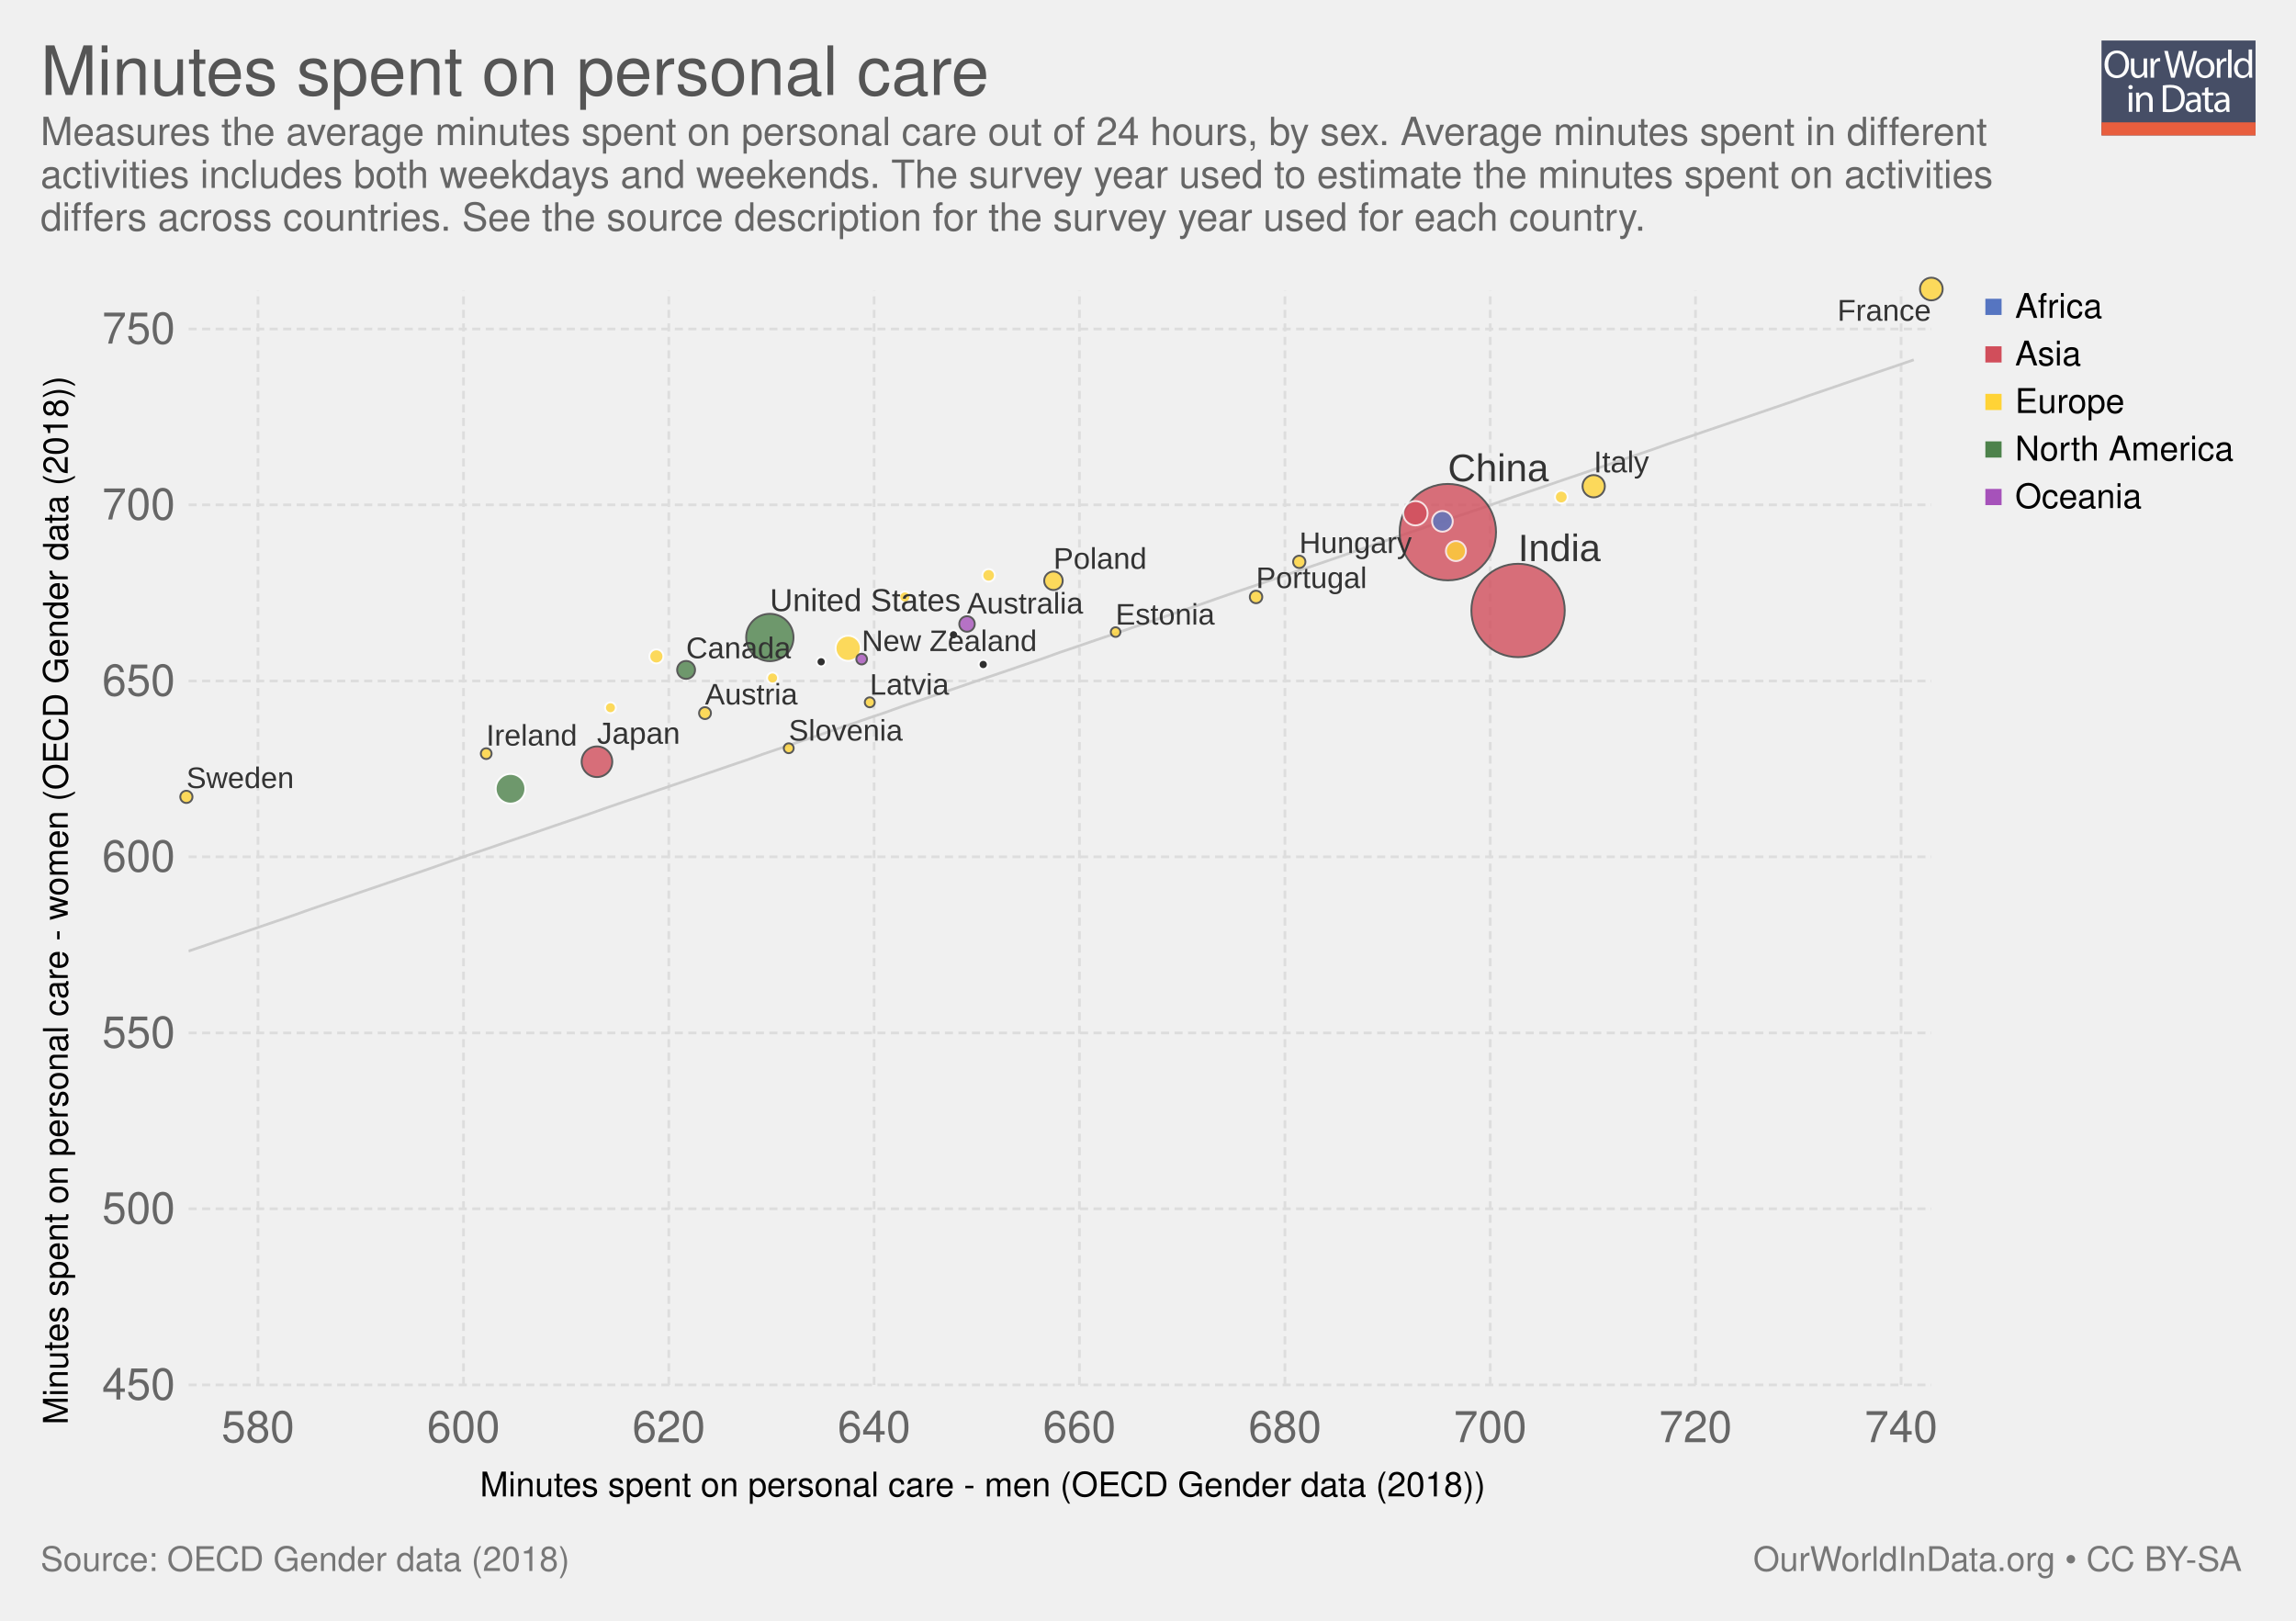
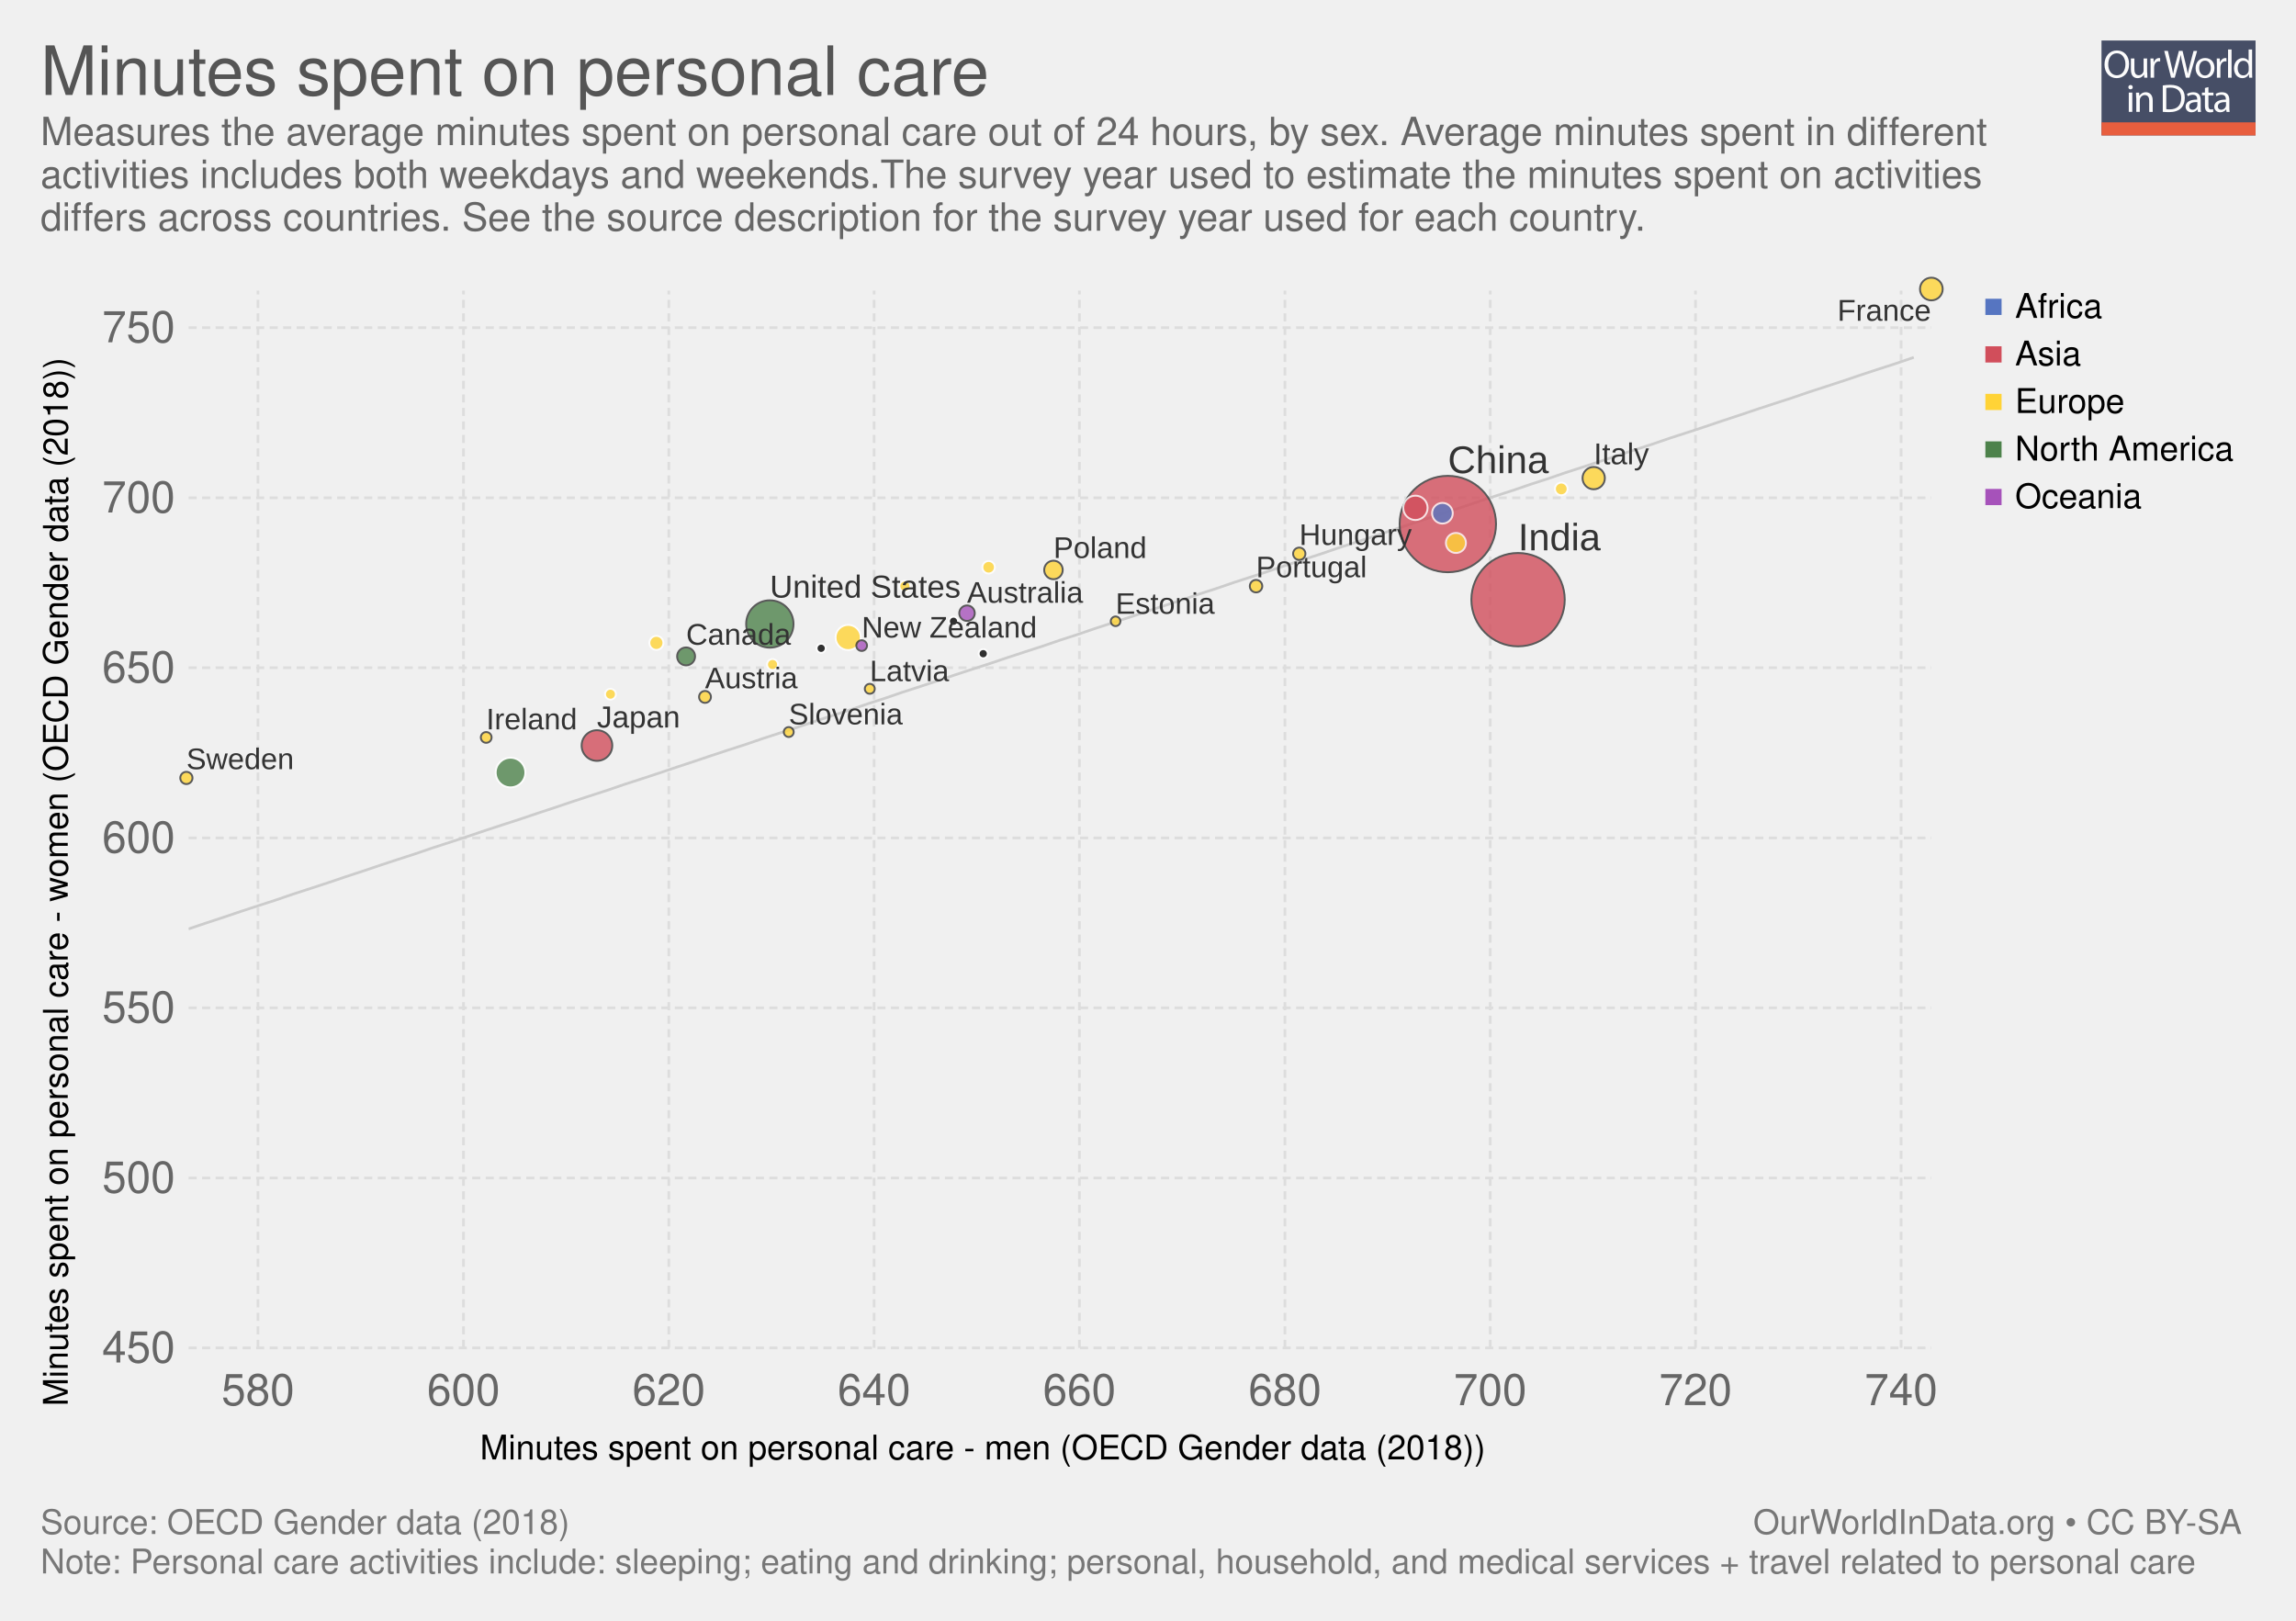
<svg xmlns="http://www.w3.org/2000/svg" xmlns:xlink="http://www.w3.org/1999/xlink" version="1.1" style="font-family: 'Helvetica Neue', Helvetica, Arial, sans-serif; font-size: 18px; background-color: white; text-rendering: optimizeLegibility; -webkit-font-smoothing: antialiased;" width="850" height="600">
  <g class="ChartTab">
    <g class="HeaderView">
      <g opacity="0.8" transform="translate(778, 15) scale(0.27)">
        <a xlink:href="https://ourworldindata.org" target="_blank">
          <g>
            <rect x="0" y="0" fill="#1B2543" width="211.2" height="130.1" />
            <rect x="0" y="112.2" fill="#E63912" width="211.2" height="17.9" />
            <g>
              <rect x="1.2" y="12.3" fill="none" width="210.2" height="99.2" />
              <path fill="#FFFFFF" d="M37.8,32.2c0,12.7-7.7,19.4-17.1,19.4c-9.7,0-16.6-7.5-16.6-18.7c0-11.7,7.3-19.3,17.1-19.3 C31.3,13.7,37.8,21.3,37.8,32.2z M9.2,32.8c0,7.9,4.3,14.9,11.8,14.9c7.5,0,11.8-6.9,11.8-15.3c0-7.3-3.8-14.9-11.8-14.9 C13.1,17.5,9.2,24.8,9.2,32.8z" />
              <path fill="#FFFFFF" d="M62.7,43.8c0,2.7,0.1,5.1,0.2,7.2h-4.3l-0.3-4.3h-0.1c-1.3,2.1-4,4.9-8.8,4.9c-4.2,0-9.1-2.3-9.1-11.6 V24.6h4.8v14.6c0,5,1.5,8.4,5.9,8.4c3.2,0,5.5-2.2,6.3-4.4c0.3-0.7,0.4-1.6,0.4-2.5V24.6h4.8V43.8z" />
              <path fill="#FFFFFF" d="M67.3,32.8c0-3.1-0.1-5.8-0.2-8.2h4.2l0.2,5.2h0.2c1.2-3.5,4.1-5.8,7.3-5.8c0.5,0,0.9,0.1,1.4,0.2v4.5 c-0.5-0.1-1-0.2-1.6-0.2c-3.4,0-5.8,2.6-6.5,6.2c-0.1,0.7-0.2,1.4-0.2,2.2V51h-4.8V32.8z" />
              <path fill="#FFFFFF" d="M95.4,51l-9.4-36.8h5l4.4,18.6c1.1,4.6,2.1,9.2,2.7,12.7h0.1c0.6-3.7,1.8-8,3-12.8l4.9-18.5h5l4.5,18.7 c1,4.4,2,8.7,2.6,12.6h0.1c0.8-4,1.8-8.1,3-12.7l4.9-18.5h4.9L120.6,51h-5L111,31.9c-1.1-4.7-1.9-8.3-2.4-12h-0.1 c-0.7,3.7-1.5,7.3-2.8,12L100.4,51H95.4z" />
              <path fill="#FFFFFF" d="M154.9,37.6c0,9.8-6.8,14-13.2,14c-7.2,0-12.7-5.2-12.7-13.6c0-8.8,5.8-14,13.1-14 C149.8,24,154.9,29.5,154.9,37.6z M133.9,37.9c0,5.8,3.3,10.1,8,10.1c4.6,0,8-4.3,8-10.3c0-4.5-2.2-10.1-7.9-10.1 C136.3,27.6,133.9,32.8,133.9,37.9z" />
              <path fill="#FFFFFF" d="M158.2,32.8c0-3.1-0.1-5.8-0.2-8.2h4.2l0.2,5.2h0.2c1.2-3.5,4.1-5.8,7.3-5.8c0.5,0,0.9,0.1,1.4,0.2v4.5 c-0.5-0.1-1-0.2-1.6-0.2c-3.4,0-5.8,2.6-6.5,6.2c-0.1,0.7-0.2,1.4-0.2,2.2V51h-4.8V32.8z" />
              <path fill="#FFFFFF" d="M173.5,12.3h4.8V51h-4.8V12.3z" />
              <path fill="#FFFFFF" d="M206.5,12.3v31.9c0,2.3,0.1,5,0.2,6.8h-4.3l-0.2-4.6H202c-1.5,2.9-4.7,5.2-9,5.2 c-6.4,0-11.3-5.4-11.3-13.4c-0.1-8.8,5.4-14.2,11.9-14.2c4,0,6.8,1.9,8,4h0.1V12.3H206.5z M201.7,35.4c0-0.6-0.1-1.4-0.2-2 c-0.7-3.1-3.3-5.6-6.9-5.6c-5,0-7.9,4.4-7.9,10.2c0,5.3,2.6,9.8,7.8,9.8c3.2,0,6.2-2.1,7.1-5.7c0.2-0.7,0.2-1.3,0.2-2.1V35.4z" />
              <path fill="#FFFFFF" d="M42.8,64c0.1,1.6-1.1,2.9-3.1,2.9c-1.7,0-2.9-1.3-2.9-2.9c0-1.7,1.3-3,3-3C41.7,61,42.8,62.3,42.8,64z M37.4,97.8V71.4h4.8v26.4H37.4z" />
              <path fill="#FFFFFF" d="M47.5,78.6c0-2.7-0.1-5-0.2-7.1h4.3l0.3,4.4h0.1c1.3-2.5,4.4-5,8.8-5c3.7,0,9.4,2.2,9.4,11.2v15.8h-4.8 V82.6c0-4.3-1.6-7.8-6.1-7.8c-3.2,0-5.6,2.2-6.5,4.9c-0.2,0.6-0.3,1.4-0.3,2.2v15.9h-4.8V78.6z" />
              <path fill="#FFFFFF" d="M84,61.6c2.9-0.4,6.3-0.8,10.1-0.8c6.8,0,11.7,1.6,14.9,4.6c3.3,3,5.2,7.3,5.2,13.2c0,6-1.9,10.9-5.3,14.3 c-3.4,3.4-9.1,5.3-16.3,5.3c-3.4,0-6.2-0.2-8.6-0.4V61.6z M88.8,94.1c1.2,0.2,3,0.3,4.8,0.3c10.2,0,15.7-5.7,15.7-15.6 c0.1-8.7-4.9-14.2-14.9-14.2c-2.5,0-4.3,0.2-5.6,0.5V94.1z" />
              <path fill="#FFFFFF" d="M132.1,97.8l-0.4-3.3h-0.2c-1.5,2.1-4.3,3.9-8.1,3.9c-5.4,0-8.1-3.8-8.1-7.6c0-6.4,5.7-9.9,15.9-9.8v-0.5 c0-2.2-0.6-6.1-6-6.1c-2.5,0-5,0.8-6.9,2l-1.1-3.2c2.2-1.4,5.4-2.3,8.7-2.3c8.1,0,10.1,5.5,10.1,10.8v9.9c0,2.3,0.1,4.5,0.4,6.3 H132.1z M131.4,84.4c-5.3-0.1-11.2,0.8-11.2,5.9c0,3.1,2.1,4.6,4.5,4.6c3.4,0,5.6-2.2,6.4-4.4c0.2-0.5,0.3-1,0.3-1.5V84.4z" />
              <path fill="#FFFFFF" d="M146.6,63.9v7.6h6.9v3.7h-6.9v14.2c0,3.3,0.9,5.1,3.6,5.1c1.3,0,2.2-0.2,2.8-0.3l0.2,3.6 c-0.9,0.4-2.4,0.7-4.3,0.7c-2.2,0-4-0.7-5.2-2c-1.4-1.4-1.9-3.8-1.9-6.9V75.1h-4.1v-3.7h4.1v-6.3L146.6,63.9z" />
              <path fill="#FFFFFF" d="M171.4,97.8l-0.4-3.3h-0.2c-1.5,2.1-4.3,3.9-8.1,3.9c-5.4,0-8.1-3.8-8.1-7.6c0-6.4,5.7-9.9,15.9-9.8v-0.5 c0-2.2-0.6-6.1-6-6.1c-2.5,0-5,0.8-6.9,2l-1.1-3.2c2.2-1.4,5.4-2.3,8.7-2.3c8.1,0,10.1,5.5,10.1,10.8v9.9c0,2.3,0.1,4.5,0.4,6.3 H171.4z M170.7,84.4c-5.3-0.1-11.2,0.8-11.2,5.9c0,3.1,2.1,4.6,4.5,4.6c3.4,0,5.6-2.2,6.4-4.4c0.2-0.5,0.3-1,0.3-1.5V84.4z" />
            </g>
          </g>
        </a>
      </g>
      <a href="https://ourworldindata.org/grapher/minutes-spent-on-personal-care" target="_blank">
        <text font-size="25.20" x="15.0" y="35.2" fill="#555">
          <tspan x="15" y="35.16">Minutes spent on personal care</tspan>
        </text>
      </a>
      <text font-size="14.40" x="15.0" y="53.7" fill="#666">
        <tspan x="15" y="53.72">Measures the average minutes spent on personal care out of 24 hours, by sex. Average minutes spent in different</tspan>
-         <tspan x="15" y="69.56">activities includes both weekdays and weekends. The survey year used to estimate the minutes spent on activities</tspan>
+         <tspan x="15" y="69.56">activities includes both weekdays and weekends.The survey year used to estimate the minutes spent on activities</tspan>
        <tspan x="15" y="85.4">differs across countries. See the source description for the survey year used for each country.</tspan>
      </text>
    </g>
    <g>
      <g class="AxisBoxView">
        <g class="HorizontalAxis">
-           <text font-size="12.60" x="177.7" y="554.0">
-             <tspan x="177.701" y="553.98">Minutes spent on personal care - men (OECD Gender data (2018))</tspan>
-           </text>
-           <text x="95.5" y="533.9" fill="#666" text-anchor="middle" font-size="16.2">580</text>
-           <text x="171.6" y="533.9" fill="#666" text-anchor="middle" font-size="16.2">600</text>
-           <text x="247.6" y="533.9" fill="#666" text-anchor="middle" font-size="16.2">620</text>
-           <text x="323.6" y="533.9" fill="#666" text-anchor="middle" font-size="16.2">640</text>
-           <text x="399.6" y="533.9" fill="#666" text-anchor="middle" font-size="16.2">660</text>
-           <text x="475.7" y="533.9" fill="#666" text-anchor="middle" font-size="16.2">680</text>
-           <text x="551.7" y="533.9" fill="#666" text-anchor="middle" font-size="16.2">700</text>
-           <text x="627.7" y="533.9" fill="#666" text-anchor="middle" font-size="16.2">720</text>
-           <text x="703.8" y="533.9" fill="#666" text-anchor="middle" font-size="16.2">740</text>
+           <text font-size="12.60" x="177.7" y="540.3">
+             <tspan x="177.701" y="540.28">Minutes spent on personal care - men (OECD Gender data (2018))</tspan>
+           </text>
+           <text x="95.5" y="520.2" fill="#666" text-anchor="middle" font-size="16.2">580</text>
+           <text x="171.6" y="520.2" fill="#666" text-anchor="middle" font-size="16.2">600</text>
+           <text x="247.6" y="520.2" fill="#666" text-anchor="middle" font-size="16.2">620</text>
+           <text x="323.6" y="520.2" fill="#666" text-anchor="middle" font-size="16.2">640</text>
+           <text x="399.6" y="520.2" fill="#666" text-anchor="middle" font-size="16.2">660</text>
+           <text x="475.7" y="520.2" fill="#666" text-anchor="middle" font-size="16.2">680</text>
+           <text x="551.7" y="520.2" fill="#666" text-anchor="middle" font-size="16.2">700</text>
+           <text x="627.7" y="520.2" fill="#666" text-anchor="middle" font-size="16.2">720</text>
+           <text x="703.8" y="520.2" fill="#666" text-anchor="middle" font-size="16.2">740</text>
        </g>
        <g class="VerticalAxis">
-           <text font-size="12.60" x="-527.4" y="25.1" transform="rotate(-90)">
-             <tspan x="-527.413" y="25.08">Minutes spent on personal care - women (OECD Gender data (2018))</tspan>
-           </text>
-           <text x="64.82" y="512.7" fill="#666" dominant-baseline="middle" text-anchor="end" font-size="16.2">450</text>
-           <text x="64.82" y="447.5" fill="#666" dominant-baseline="middle" text-anchor="end" font-size="16.2">500</text>
-           <text x="64.82" y="382.4" fill="#666" dominant-baseline="middle" text-anchor="end" font-size="16.2">550</text>
-           <text x="64.82" y="317.2" fill="#666" dominant-baseline="middle" text-anchor="end" font-size="16.2">600</text>
-           <text x="64.82" y="252.1" fill="#666" dominant-baseline="middle" text-anchor="end" font-size="16.2">650</text>
-           <text x="64.82" y="186.9" fill="#666" dominant-baseline="middle" text-anchor="end" font-size="16.2">700</text>
-           <text x="64.82" y="121.8" fill="#666" dominant-baseline="middle" text-anchor="end" font-size="16.2">750</text>
+           <text font-size="12.60" x="-520.6" y="25.1" transform="rotate(-90)">
+             <tspan x="-520.563" y="25.08">Minutes spent on personal care - women (OECD Gender data (2018))</tspan>
+           </text>
+           <text x="64.82" y="499" fill="#666" dominant-baseline="middle" text-anchor="end" font-size="16.2">450</text>
+           <text x="64.82" y="436.1" fill="#666" dominant-baseline="middle" text-anchor="end" font-size="16.2">500</text>
+           <text x="64.82" y="373.1" fill="#666" dominant-baseline="middle" text-anchor="end" font-size="16.2">550</text>
+           <text x="64.82" y="310.2" fill="#666" dominant-baseline="middle" text-anchor="end" font-size="16.2">600</text>
+           <text x="64.82" y="247.2" fill="#666" dominant-baseline="middle" text-anchor="end" font-size="16.2">650</text>
+           <text x="64.82" y="184.3" fill="#666" dominant-baseline="middle" text-anchor="end" font-size="16.2">700</text>
+           <text x="64.82" y="121.3" fill="#666" dominant-baseline="middle" text-anchor="end" font-size="16.2">750</text>
        </g>
        <g class="AxisGridLines">
-           <line x1="69.82" y1="512.7" x2="715.00" y2="512.7" stroke="#ddd" stroke-dasharray="3,2" />
-           <line x1="69.82" y1="447.5" x2="715.00" y2="447.5" stroke="#ddd" stroke-dasharray="3,2" />
-           <line x1="69.82" y1="382.4" x2="715.00" y2="382.4" stroke="#ddd" stroke-dasharray="3,2" />
-           <line x1="69.82" y1="317.2" x2="715.00" y2="317.2" stroke="#ddd" stroke-dasharray="3,2" />
-           <line x1="69.82" y1="252.1" x2="715.00" y2="252.1" stroke="#ddd" stroke-dasharray="3,2" />
-           <line x1="69.82" y1="186.9" x2="715.00" y2="186.9" stroke="#ddd" stroke-dasharray="3,2" />
-           <line x1="69.82" y1="121.8" x2="715.00" y2="121.8" stroke="#ddd" stroke-dasharray="3,2" />
+           <line x1="69.82" y1="499" x2="715.00" y2="499" stroke="#ddd" stroke-dasharray="3,2" />
+           <line x1="69.82" y1="436.1" x2="715.00" y2="436.1" stroke="#ddd" stroke-dasharray="3,2" />
+           <line x1="69.82" y1="373.1" x2="715.00" y2="373.1" stroke="#ddd" stroke-dasharray="3,2" />
+           <line x1="69.82" y1="310.2" x2="715.00" y2="310.2" stroke="#ddd" stroke-dasharray="3,2" />
+           <line x1="69.82" y1="247.2" x2="715.00" y2="247.2" stroke="#ddd" stroke-dasharray="3,2" />
+           <line x1="69.82" y1="184.3" x2="715.00" y2="184.3" stroke="#ddd" stroke-dasharray="3,2" />
+           <line x1="69.82" y1="121.3" x2="715.00" y2="121.3" stroke="#ddd" stroke-dasharray="3,2" />
        </g>
        <g class="AxisGridLines">
-           <line x1="95.5" y1="512.70" x2="95.5" y2="107.60" stroke="#ddd" stroke-dasharray="3,2" />
-           <line x1="171.6" y1="512.70" x2="171.6" y2="107.60" stroke="#ddd" stroke-dasharray="3,2" />
-           <line x1="247.6" y1="512.70" x2="247.6" y2="107.60" stroke="#ddd" stroke-dasharray="3,2" />
-           <line x1="323.6" y1="512.70" x2="323.6" y2="107.60" stroke="#ddd" stroke-dasharray="3,2" />
-           <line x1="399.6" y1="512.70" x2="399.6" y2="107.60" stroke="#ddd" stroke-dasharray="3,2" />
-           <line x1="475.7" y1="512.70" x2="475.7" y2="107.60" stroke="#ddd" stroke-dasharray="3,2" />
-           <line x1="551.7" y1="512.70" x2="551.7" y2="107.60" stroke="#ddd" stroke-dasharray="3,2" />
-           <line x1="627.7" y1="512.70" x2="627.7" y2="107.60" stroke="#ddd" stroke-dasharray="3,2" />
-           <line x1="703.8" y1="512.70" x2="703.8" y2="107.60" stroke="#ddd" stroke-dasharray="3,2" />
+           <line x1="95.5" y1="499.00" x2="95.5" y2="107.60" stroke="#ddd" stroke-dasharray="3,2" />
+           <line x1="171.6" y1="499.00" x2="171.6" y2="107.60" stroke="#ddd" stroke-dasharray="3,2" />
+           <line x1="247.6" y1="499.00" x2="247.6" y2="107.60" stroke="#ddd" stroke-dasharray="3,2" />
+           <line x1="323.6" y1="499.00" x2="323.6" y2="107.60" stroke="#ddd" stroke-dasharray="3,2" />
+           <line x1="399.6" y1="499.00" x2="399.6" y2="107.60" stroke="#ddd" stroke-dasharray="3,2" />
+           <line x1="475.7" y1="499.00" x2="475.7" y2="107.60" stroke="#ddd" stroke-dasharray="3,2" />
+           <line x1="551.7" y1="499.00" x2="551.7" y2="107.60" stroke="#ddd" stroke-dasharray="3,2" />
+           <line x1="627.7" y1="499.00" x2="627.7" y2="107.60" stroke="#ddd" stroke-dasharray="3,2" />
+           <line x1="703.8" y1="499.00" x2="703.8" y2="107.60" stroke="#ddd" stroke-dasharray="3,2" />
        </g>
      </g>
      <g class="ComparisonLine">
        <defs>
          <clipPath id="axisBounds-1">
-             <rect x="69.816" y="107.6" width="645.184" height="405.1" />
+             <rect x="69.816" y="107.6" width="645.184" height="391.4" />
          </clipPath>
        </defs>
-         <path d="M69.8,352.1L76.3,349.9L82.7,347.7L89.2,345.5L95.6,343.3L102.1,341.1L108.5,338.9L115,336.6L121.4,334.4L127.9,332.2L134.3,330L140.8,327.8L147.2,325.6L153.7,323.4L160.1,321.2L166.6,318.9L173,316.7L179.5,314.5L185.9,312.3L192.4,310.1L198.9,307.9L205.3,305.7L211.8,303.5L218.2,301.3L224.7,299L231.1,296.8L237.6,294.6L244,292.4L250.5,290.2L256.9,288L263.4,285.8L269.8,283.6L276.3,281.4L282.7,279.1L289.2,276.9L295.6,274.7L302.1,272.5L308.5,270.3L315,268.1L321.4,265.9L327.9,263.7L334.3,261.4L340.8,259.2L347.2,257L353.7,254.8L360.1,252.6L366.6,250.4L373.1,248.2L379.5,246L386,243.8L392.4,241.5L398.9,239.3L405.3,237.1L411.8,234.9L418.2,232.7L424.7,230.5L431.1,228.3L437.6,226.1L444,223.9L450.5,221.6L456.9,219.4L463.4,217.2L469.8,215L476.3,212.8L482.7,210.6L489.2,208.4L495.6,206.2L502.1,203.9L508.5,201.7L515,199.5L521.4,197.3L527.9,195.1L534.3,192.9L540.8,190.7L547.3,188.5L553.7,186.3L560.2,184L566.6,181.8L573.1,179.6L579.5,177.4L586,175.2L592.4,173L598.9,170.8L605.3,168.6L611.8,166.4L618.2,164.1L624.7,161.9L631.1,159.7L637.6,157.5L644,155.3L650.5,153.1L656.9,150.9L663.4,148.7L669.8,146.4L676.3,144.2L682.7,142L689.2,139.8L695.6,137.6L702.1,135.4L708.5,133.2" clip-path="url(#axisBounds-1)" fill="none" stroke="#ccc" />
+         <path d="M69.8,343.9L76.3,341.7L82.7,339.6L89.2,337.4L95.6,335.3L102.1,333.2L108.5,331L115,328.9L121.4,326.8L127.9,324.6L134.3,322.5L140.8,320.3L147.2,318.2L153.7,316.1L160.1,313.9L166.6,311.8L173,309.7L179.5,307.5L185.9,305.4L192.4,303.3L198.9,301.1L205.3,299L211.8,296.8L218.2,294.7L224.7,292.6L231.1,290.4L237.6,288.3L244,286.2L250.5,284L256.9,281.9L263.4,279.7L269.8,277.6L276.3,275.5L282.7,273.3L289.2,271.2L295.6,269.1L302.1,266.9L308.5,264.8L315,262.7L321.4,260.5L327.9,258.4L334.3,256.2L340.8,254.1L347.2,252L353.7,249.8L360.1,247.7L366.6,245.6L373.1,243.4L379.5,241.3L386,239.2L392.4,237L398.9,234.9L405.3,232.7L411.8,230.6L418.2,228.5L424.7,226.3L431.1,224.2L437.6,222.1L444,219.9L450.5,217.8L456.9,215.6L463.4,213.5L469.8,211.4L476.3,209.2L482.7,207.1L489.2,205L495.6,202.8L502.1,200.7L508.5,198.6L515,196.4L521.4,194.3L527.9,192.1L534.3,190L540.8,187.9L547.3,185.7L553.7,183.6L560.2,181.5L566.6,179.3L573.1,177.2L579.5,175L586,172.9L592.4,170.8L598.9,168.6L605.3,166.5L611.8,164.4L618.2,162.2L624.7,160.1L631.1,158L637.6,155.8L644,153.7L650.5,151.5L656.9,149.4L663.4,147.3L669.8,145.1L676.3,143L682.7,140.9L689.2,138.7L695.6,136.6L702.1,134.5L708.5,132.3" clip-path="url(#axisBounds-1)" fill="none" stroke="#ccc" />
      </g>
      <g clip-path="url(#scatterBounds-2)" font-family="Arial Narrow, Arial, sans-serif" class="PointsWithLabels clickable">
-         <rect x="69.816" y="107.6" width="645.184" height="405.1" fill="rgba(255,255,255,0)" />
+         <rect x="69.816" y="107.6" width="645.184" height="391.4" fill="rgba(255,255,255,0)" />
        <defs>
          <clipPath id="scatterBounds-2">
-             <rect x="59.816" y="97.6" width="665.184" height="425.1" />
+             <rect x="59.816" y="97.6" width="665.184" height="411.4" />
          </clipPath>
        </defs>
        <g class="key-China_0">
-           <circle cx="536.00" cy="197.00" r="17.84" fill="#d14e5b" opacity="0.8" stroke="#333" stroke-width="0.7" />
+           <circle cx="536.00" cy="194.00" r="17.84" fill="#d14e5b" opacity="0.8" stroke="#333" stroke-width="0.7" />
        </g>
        <g class="key-India_0">
-           <circle cx="562.00" cy="226.00" r="17.28" fill="#d14e5b" opacity="0.8" stroke="#333" stroke-width="0.7" />
+           <circle cx="562.00" cy="222.00" r="17.28" fill="#d14e5b" opacity="0.8" stroke="#333" stroke-width="0.7" />
        </g>
        <g class="key-United-States_0">
-           <circle cx="285.00" cy="236.00" r="8.76" fill="#4d824b" opacity="0.8" stroke="#333" stroke-width="0.7" />
+           <circle cx="285.00" cy="231.00" r="8.76" fill="#4d824b" opacity="0.8" stroke="#333" stroke-width="0.7" />
        </g>
        <g class="key-Japan_0">
-           <circle cx="221.00" cy="282.00" r="5.67" fill="#d14e5b" opacity="0.8" stroke="#333" stroke-width="0.7" />
+           <circle cx="221.00" cy="276.00" r="5.67" fill="#d14e5b" opacity="0.8" stroke="#333" stroke-width="0.7" />
        </g>
        <g class="key-Mexico_0">
-           <circle cx="189.00" cy="292.00" r="5.49" fill="#4d824b" opacity="0.8" stroke="#fff" stroke-width="0.7" />
+           <circle cx="189.00" cy="286.00" r="5.49" fill="#4d824b" opacity="0.8" stroke="#fff" stroke-width="0.7" />
        </g>
        <g class="key-Germany_0">
-           <circle cx="314.00" cy="240.00" r="4.67" fill="#ffd336" opacity="0.8" stroke="#fff" stroke-width="0.7" />
+           <circle cx="314.00" cy="236.00" r="4.67" fill="#ffd336" opacity="0.8" stroke="#fff" stroke-width="0.7" />
        </g>
        <g class="key-Turkey_0">
-           <circle cx="524.00" cy="190.00" r="4.51" fill="#d14e5b" opacity="0.8" stroke="#fff" stroke-width="0.7" />
+           <circle cx="524.00" cy="188.00" r="4.51" fill="#d14e5b" opacity="0.8" stroke="#fff" stroke-width="0.7" />
        </g>
        <g class="key-France_0">
          <circle cx="715.00" cy="107.00" r="4.20" fill="#ffd336" opacity="0.8" stroke="#333" stroke-width="0.7" />
        </g>
        <g class="key-Italy_0">
-           <circle cx="590.00" cy="180.00" r="4.13" fill="#ffd336" opacity="0.8" stroke="#333" stroke-width="0.7" />
+           <circle cx="590.00" cy="177.00" r="4.13" fill="#ffd336" opacity="0.8" stroke="#333" stroke-width="0.7" />
        </g>
        <g class="key-South-Africa_0">
-           <circle cx="534.00" cy="193.00" r="3.83" fill="#5675c1" opacity="0.8" stroke="#fff" stroke-width="0.7" />
+           <circle cx="534.00" cy="190.00" r="3.83" fill="#5675c1" opacity="0.8" stroke="#fff" stroke-width="0.7" />
        </g>
        <g class="key-Spain_0">
-           <circle cx="539.00" cy="204.00" r="3.71" fill="#ffd336" opacity="0.8" stroke="#fff" stroke-width="0.7" />
+           <circle cx="539.00" cy="201.00" r="3.71" fill="#ffd336" opacity="0.8" stroke="#fff" stroke-width="0.7" />
        </g>
        <g class="key-Poland_0">
-           <circle cx="390.00" cy="215.00" r="3.43" fill="#ffd336" opacity="0.8" stroke="#333" stroke-width="0.7" />
+           <circle cx="390.00" cy="211.00" r="3.43" fill="#ffd336" opacity="0.8" stroke="#333" stroke-width="0.7" />
        </g>
        <g class="key-Canada_0">
-           <circle cx="254.00" cy="248.00" r="3.32" fill="#4d824b" opacity="0.8" stroke="#333" stroke-width="0.7" />
+           <circle cx="254.00" cy="243.00" r="3.32" fill="#4d824b" opacity="0.8" stroke="#333" stroke-width="0.7" />
        </g>
        <g class="key-Australia_0">
-           <circle cx="358.00" cy="231.00" r="2.87" fill="#a652ba" opacity="0.8" stroke="#333" stroke-width="0.7" />
+           <circle cx="358.00" cy="227.00" r="2.87" fill="#a652ba" opacity="0.8" stroke="#333" stroke-width="0.7" />
        </g>
        <g class="key-Netherlands_0">
-           <circle cx="243.00" cy="243.00" r="2.60" fill="#ffd336" opacity="0.8" stroke="#fff" stroke-width="0.7" />
+           <circle cx="243.00" cy="238.00" r="2.60" fill="#ffd336" opacity="0.8" stroke="#fff" stroke-width="0.7" />
        </g>
        <g class="key-Greece_0">
-           <circle cx="578.00" cy="184.00" r="2.35" fill="#ffd336" opacity="0.8" stroke="#fff" stroke-width="0.7" />
+           <circle cx="578.00" cy="181.00" r="2.35" fill="#ffd336" opacity="0.8" stroke="#fff" stroke-width="0.7" />
        </g>
        <g class="key-Belgium_0">
-           <circle cx="366.00" cy="213.00" r="2.32" fill="#ffd336" opacity="0.8" stroke="#fff" stroke-width="0.7" />
+           <circle cx="366.00" cy="210.00" r="2.32" fill="#ffd336" opacity="0.8" stroke="#fff" stroke-width="0.7" />
        </g>
        <g class="key-Portugal_0">
-           <circle cx="465.00" cy="221.00" r="2.31" fill="#ffd336" opacity="0.8" stroke="#333" stroke-width="0.7" />
+           <circle cx="465.00" cy="217.00" r="2.31" fill="#ffd336" opacity="0.8" stroke="#333" stroke-width="0.7" />
        </g>
        <g class="key-Hungary_0">
-           <circle cx="481.00" cy="208.00" r="2.28" fill="#ffd336" opacity="0.8" stroke="#333" stroke-width="0.7" />
+           <circle cx="481.00" cy="205.00" r="2.28" fill="#ffd336" opacity="0.8" stroke="#333" stroke-width="0.7" />
        </g>
        <g class="key-Sweden_0">
-           <circle cx="69.00" cy="295.00" r="2.26" fill="#ffd336" opacity="0.8" stroke="#333" stroke-width="0.7" />
+           <circle cx="69.00" cy="288.00" r="2.26" fill="#ffd336" opacity="0.8" stroke="#333" stroke-width="0.7" />
        </g>
        <g class="key-Austria_0">
-           <circle cx="261.00" cy="264.00" r="2.20" fill="#ffd336" opacity="0.8" stroke="#333" stroke-width="0.7" />
+           <circle cx="261.00" cy="258.00" r="2.20" fill="#ffd336" opacity="0.8" stroke="#333" stroke-width="0.7" />
        </g>
        <g class="key-Denmark_0">
-           <circle cx="335.00" cy="221.00" r="2.04" fill="#ffd336" opacity="0.8" stroke="#fff" stroke-width="0.7" />
+           <circle cx="335.00" cy="217.00" r="2.04" fill="#ffd336" opacity="0.8" stroke="#fff" stroke-width="0.7" />
        </g>
        <g class="key-Finland_0">
-           <circle cx="286.00" cy="251.00" r="2.03" fill="#ffd336" opacity="0.8" stroke="#fff" stroke-width="0.7" />
+           <circle cx="286.00" cy="246.00" r="2.03" fill="#ffd336" opacity="0.8" stroke="#fff" stroke-width="0.7" />
        </g>
        <g class="key-Norway_0">
-           <circle cx="226.00" cy="262.00" r="2.01" fill="#ffd336" opacity="0.8" stroke="#fff" stroke-width="0.7" />
+           <circle cx="226.00" cy="257.00" r="2.01" fill="#ffd336" opacity="0.8" stroke="#fff" stroke-width="0.7" />
        </g>
        <g class="key-Ireland_0">
-           <circle cx="180.00" cy="279.00" r="1.99" fill="#ffd336" opacity="0.8" stroke="#333" stroke-width="0.7" />
+           <circle cx="180.00" cy="273.00" r="1.99" fill="#ffd336" opacity="0.8" stroke="#333" stroke-width="0.7" />
        </g>
        <g class="key-New-Zealand_0">
-           <circle cx="319.00" cy="244.00" r="1.98" fill="#a652ba" opacity="0.8" stroke="#333" stroke-width="0.7" />
+           <circle cx="319.00" cy="239.00" r="1.98" fill="#a652ba" opacity="0.8" stroke="#333" stroke-width="0.7" />
        </g>
        <g class="key-Latvia_0">
-           <circle cx="322.00" cy="260.00" r="1.84" fill="#ffd336" opacity="0.8" stroke="#333" stroke-width="0.7" />
+           <circle cx="322.00" cy="255.00" r="1.84" fill="#ffd336" opacity="0.8" stroke="#333" stroke-width="0.7" />
        </g>
        <g class="key-Slovenia_0">
-           <circle cx="292.00" cy="277.00" r="1.83" fill="#ffd336" opacity="0.8" stroke="#333" stroke-width="0.7" />
+           <circle cx="292.00" cy="271.00" r="1.83" fill="#ffd336" opacity="0.8" stroke="#333" stroke-width="0.7" />
        </g>
        <g class="key-Estonia_0">
-           <circle cx="413.00" cy="234.00" r="1.78" fill="#ffd336" opacity="0.8" stroke="#333" stroke-width="0.7" />
+           <circle cx="413.00" cy="230.00" r="1.78" fill="#ffd336" opacity="0.8" stroke="#333" stroke-width="0.7" />
        </g>
        <g class="key-Korea_0">
-           <circle cx="364.00" cy="246.00" r="1.69" fill="#000" opacity="0.8" stroke="#fff" stroke-width="0.7" />
+           <circle cx="364.00" cy="242.00" r="1.69" fill="#000" opacity="0.8" stroke="#fff" stroke-width="0.7" />
        </g>
        <g class="key-UK_0">
-           <circle cx="304.00" cy="245.00" r="1.69" fill="#000" opacity="0.8" stroke="#fff" stroke-width="0.7" />
+           <circle cx="304.00" cy="240.00" r="1.69" fill="#000" opacity="0.8" stroke="#fff" stroke-width="0.7" />
        </g>
        <g class="key-OECD-28_0">
-           <circle cx="353.00" cy="235.00" r="1.69" fill="#000" opacity="0.8" stroke="#fff" stroke-width="0.7" />
+           <circle cx="353.00" cy="230.00" r="1.69" fill="#000" opacity="0.8" stroke="#fff" stroke-width="0.7" />
        </g>
        <g fill="#333" class="backgroundLabels">
-           <text x="536.00" y="178.16" font-size="14.30">China</text>
-           <text x="562.00" y="207.72" font-size="14.10">India</text>
-           <text x="285.00" y="226.24" font-size="11.77">United States</text>
-           <text x="221.00" y="275.33" font-size="11.30">Japan</text>
+           <text x="536.00" y="175.16" font-size="14.30">China</text>
+           <text x="562.00" y="203.72" font-size="14.10">India</text>
+           <text x="285.00" y="221.24" font-size="11.77">United States</text>
+           <text x="221.00" y="269.33" font-size="11.30">Japan</text>
          <text x="680.21" y="118.75" font-size="11.15">France</text>
-           <text x="590.00" y="174.87" font-size="11.15">Italy</text>
-           <text x="390.00" y="210.57" font-size="11.09">Poland</text>
-           <text x="254.00" y="243.68" font-size="11.08">Canada</text>
-           <text x="358.00" y="227.13" font-size="11.05">Australia</text>
-           <text x="465.00" y="217.69" font-size="11.02">Portugal</text>
-           <text x="481.00" y="204.72" font-size="11.02">Hungary</text>
-           <text x="69.00" y="291.74" font-size="11.02">Sweden</text>
-           <text x="261.00" y="260.80" font-size="11.02">Austria</text>
-           <text x="180.00" y="276.01" font-size="11.01">Ireland</text>
-           <text x="319.00" y="241.02" font-size="11.01">New Zealand</text>
-           <text x="322.00" y="257.16" font-size="11.00">Latvia</text>
-           <text x="292.00" y="274.17" font-size="11.00">Slovenia</text>
-           <text x="413.00" y="231.22" font-size="11.00">Estonia</text>
+           <text x="590.00" y="171.87" font-size="11.15">Italy</text>
+           <text x="390.00" y="206.57" font-size="11.09">Poland</text>
+           <text x="254.00" y="238.68" font-size="11.08">Canada</text>
+           <text x="358.00" y="223.13" font-size="11.05">Australia</text>
+           <text x="465.00" y="213.69" font-size="11.02">Portugal</text>
+           <text x="481.00" y="201.72" font-size="11.02">Hungary</text>
+           <text x="69.00" y="284.74" font-size="11.02">Sweden</text>
+           <text x="261.00" y="254.80" font-size="11.02">Austria</text>
+           <text x="180.00" y="270.01" font-size="11.01">Ireland</text>
+           <text x="319.00" y="236.02" font-size="11.01">New Zealand</text>
+           <text x="322.00" y="252.16" font-size="11.00">Latvia</text>
+           <text x="292.00" y="268.17" font-size="11.00">Slovenia</text>
+           <text x="413.00" y="227.22" font-size="11.00">Estonia</text>
        </g>
      </g>
      <g style="cursor: pointer;" class="ScatterColorLegend clickable">
        <g class="legendMark">
          <rect x="735" y="105.1" width="43.256" height="17.6" fill="#fff" opacity="0" />,<rect x="735" y="110.6" width="6" height="6" fill="#5675c1" />,<text font-size="12.60" x="746.0" y="117.7">
            <tspan x="746" y="117.68">Africa</tspan>
          </text>
        </g>
        <g class="legendMark">
          <rect x="735" y="122.7" width="35.57" height="17.6" fill="#fff" opacity="0" />,<rect x="735" y="128.2" width="6" height="6" fill="#d14e5b" />,<text font-size="12.60" x="746.0" y="135.3">
            <tspan x="746" y="135.28">Asia</tspan>
          </text>
        </g>
        <g class="legendMark">
          <rect x="735" y="140.3" width="51.824" height="17.6" fill="#fff" opacity="0" />,<rect x="735" y="145.8" width="6" height="6" fill="#ffd336" />,<text font-size="12.60" x="746.0" y="152.9">
            <tspan x="746" y="152.88">Europe</tspan>
          </text>
        </g>
        <g class="legendMark">
          <rect x="735" y="157.9" width="91.64" height="17.6" fill="#fff" opacity="0" />,<rect x="735" y="163.4" width="6" height="6" fill="#4d824b" />,<text font-size="12.60" x="746.0" y="170.5">
            <tspan x="746" y="170.48">North America</tspan>
          </text>
        </g>
        <g class="legendMark">
          <rect x="735" y="175.5" width="58.124" height="17.6" fill="#fff" opacity="0" />,<rect x="735" y="181" width="6" height="6" fill="#a652ba" />,<text font-size="12.60" x="746.0" y="188.1">
            <tspan x="746" y="188.08">Oceania</tspan>
          </text>
        </g>
      </g>
    </g>
    <g style="fill: #777;" class="SourcesFooter">
      <g style="fill: #777;" class="clickable">
-         <text font-size="12.60" x="15.0" y="581.6">
-           <tspan x="15" y="581.58">Source: OECD Gender data (2018)</tspan>
+         <text font-size="12.60" x="15.0" y="567.9">
+           <tspan x="15" y="567.88">Source: OECD Gender data (2018)</tspan>
        </text>
      </g>
-       <text font-size="12.60" x="649.0" y="581.6">
-         <tspan x="649.024" y="581.58">
+       <text font-size="12.60" x="15.0" y="582.5">
+         <tspan x="15" y="582.48">Note: Personal care activities include: sleeping; eating and drinking; personal, household, and medical services + travel related to personal care</tspan>
+       </text>
+       <text font-size="12.60" x="649.0" y="567.9">
+         <tspan x="649.024" y="567.88">
          <a target="_blank" style="fill: #777;" href="https://ourworldindata.org">OurWorldInData.org</a> • <a style="fill: #777;" href="http://creativecommons.org/licenses/by-sa/4.0/deed.en_US" target="_blank">CC BY-SA</a>
        </tspan>
      </text>
    </g>
  </g>
</svg>
